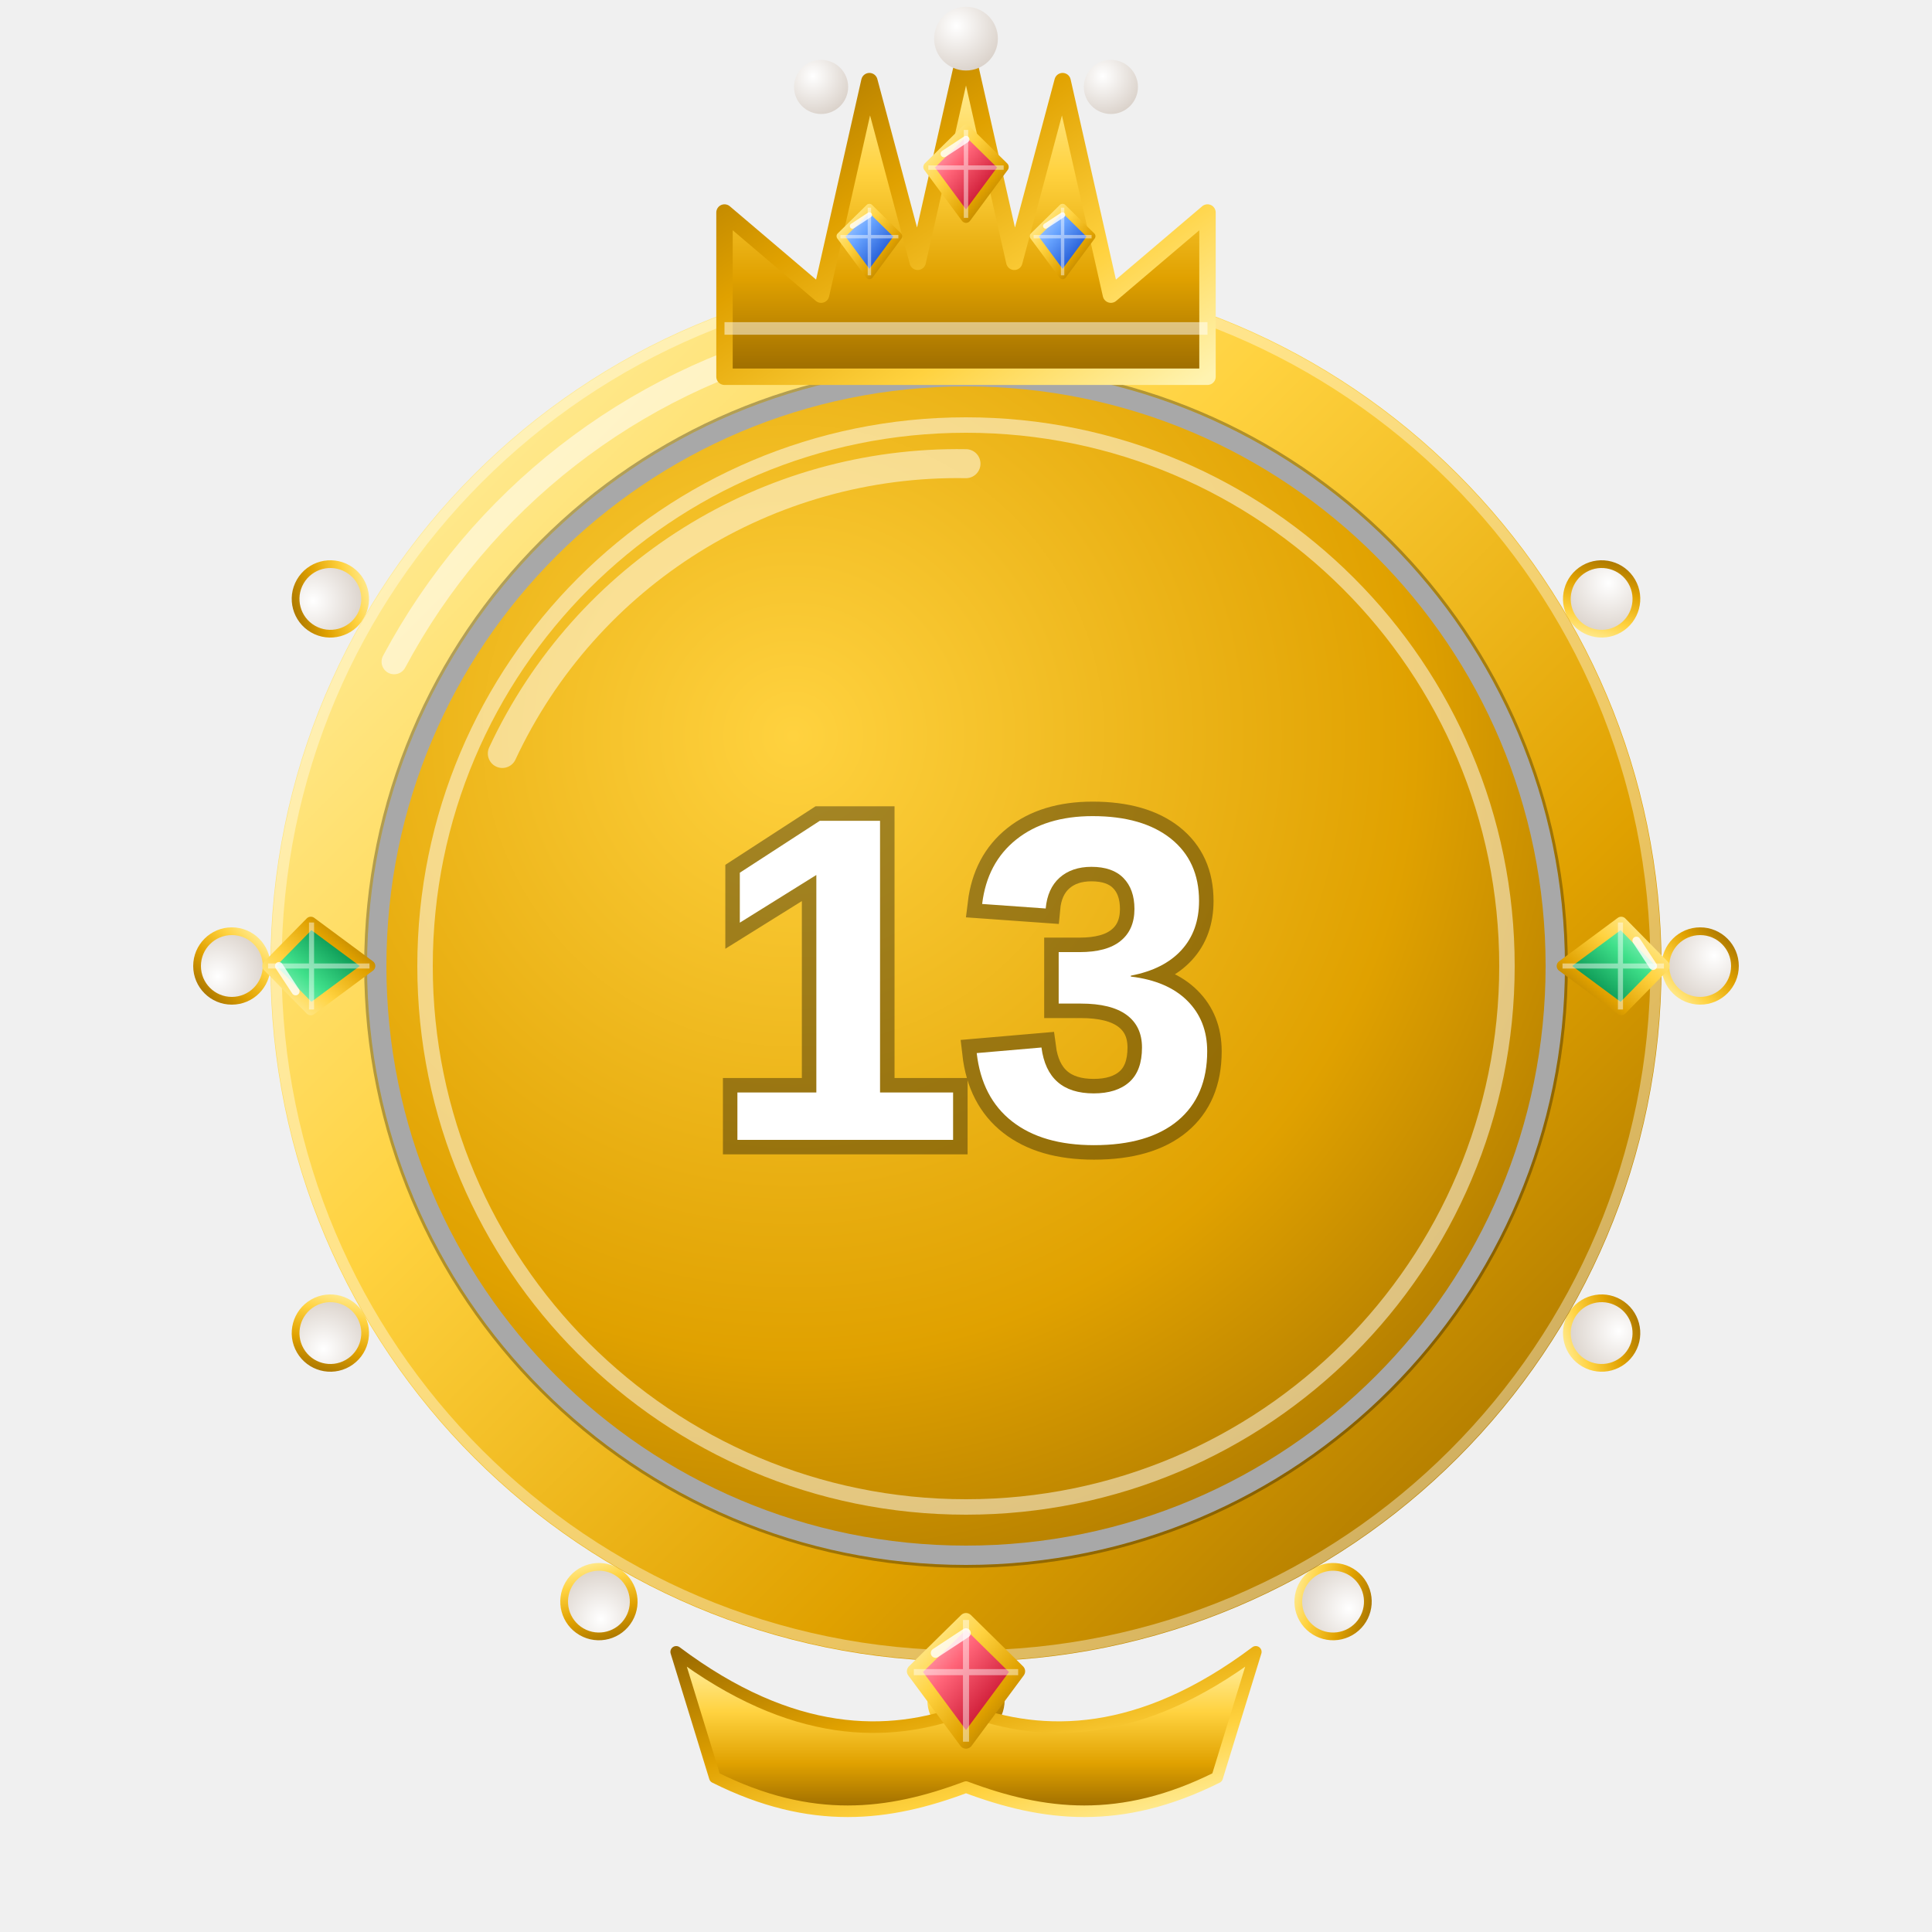
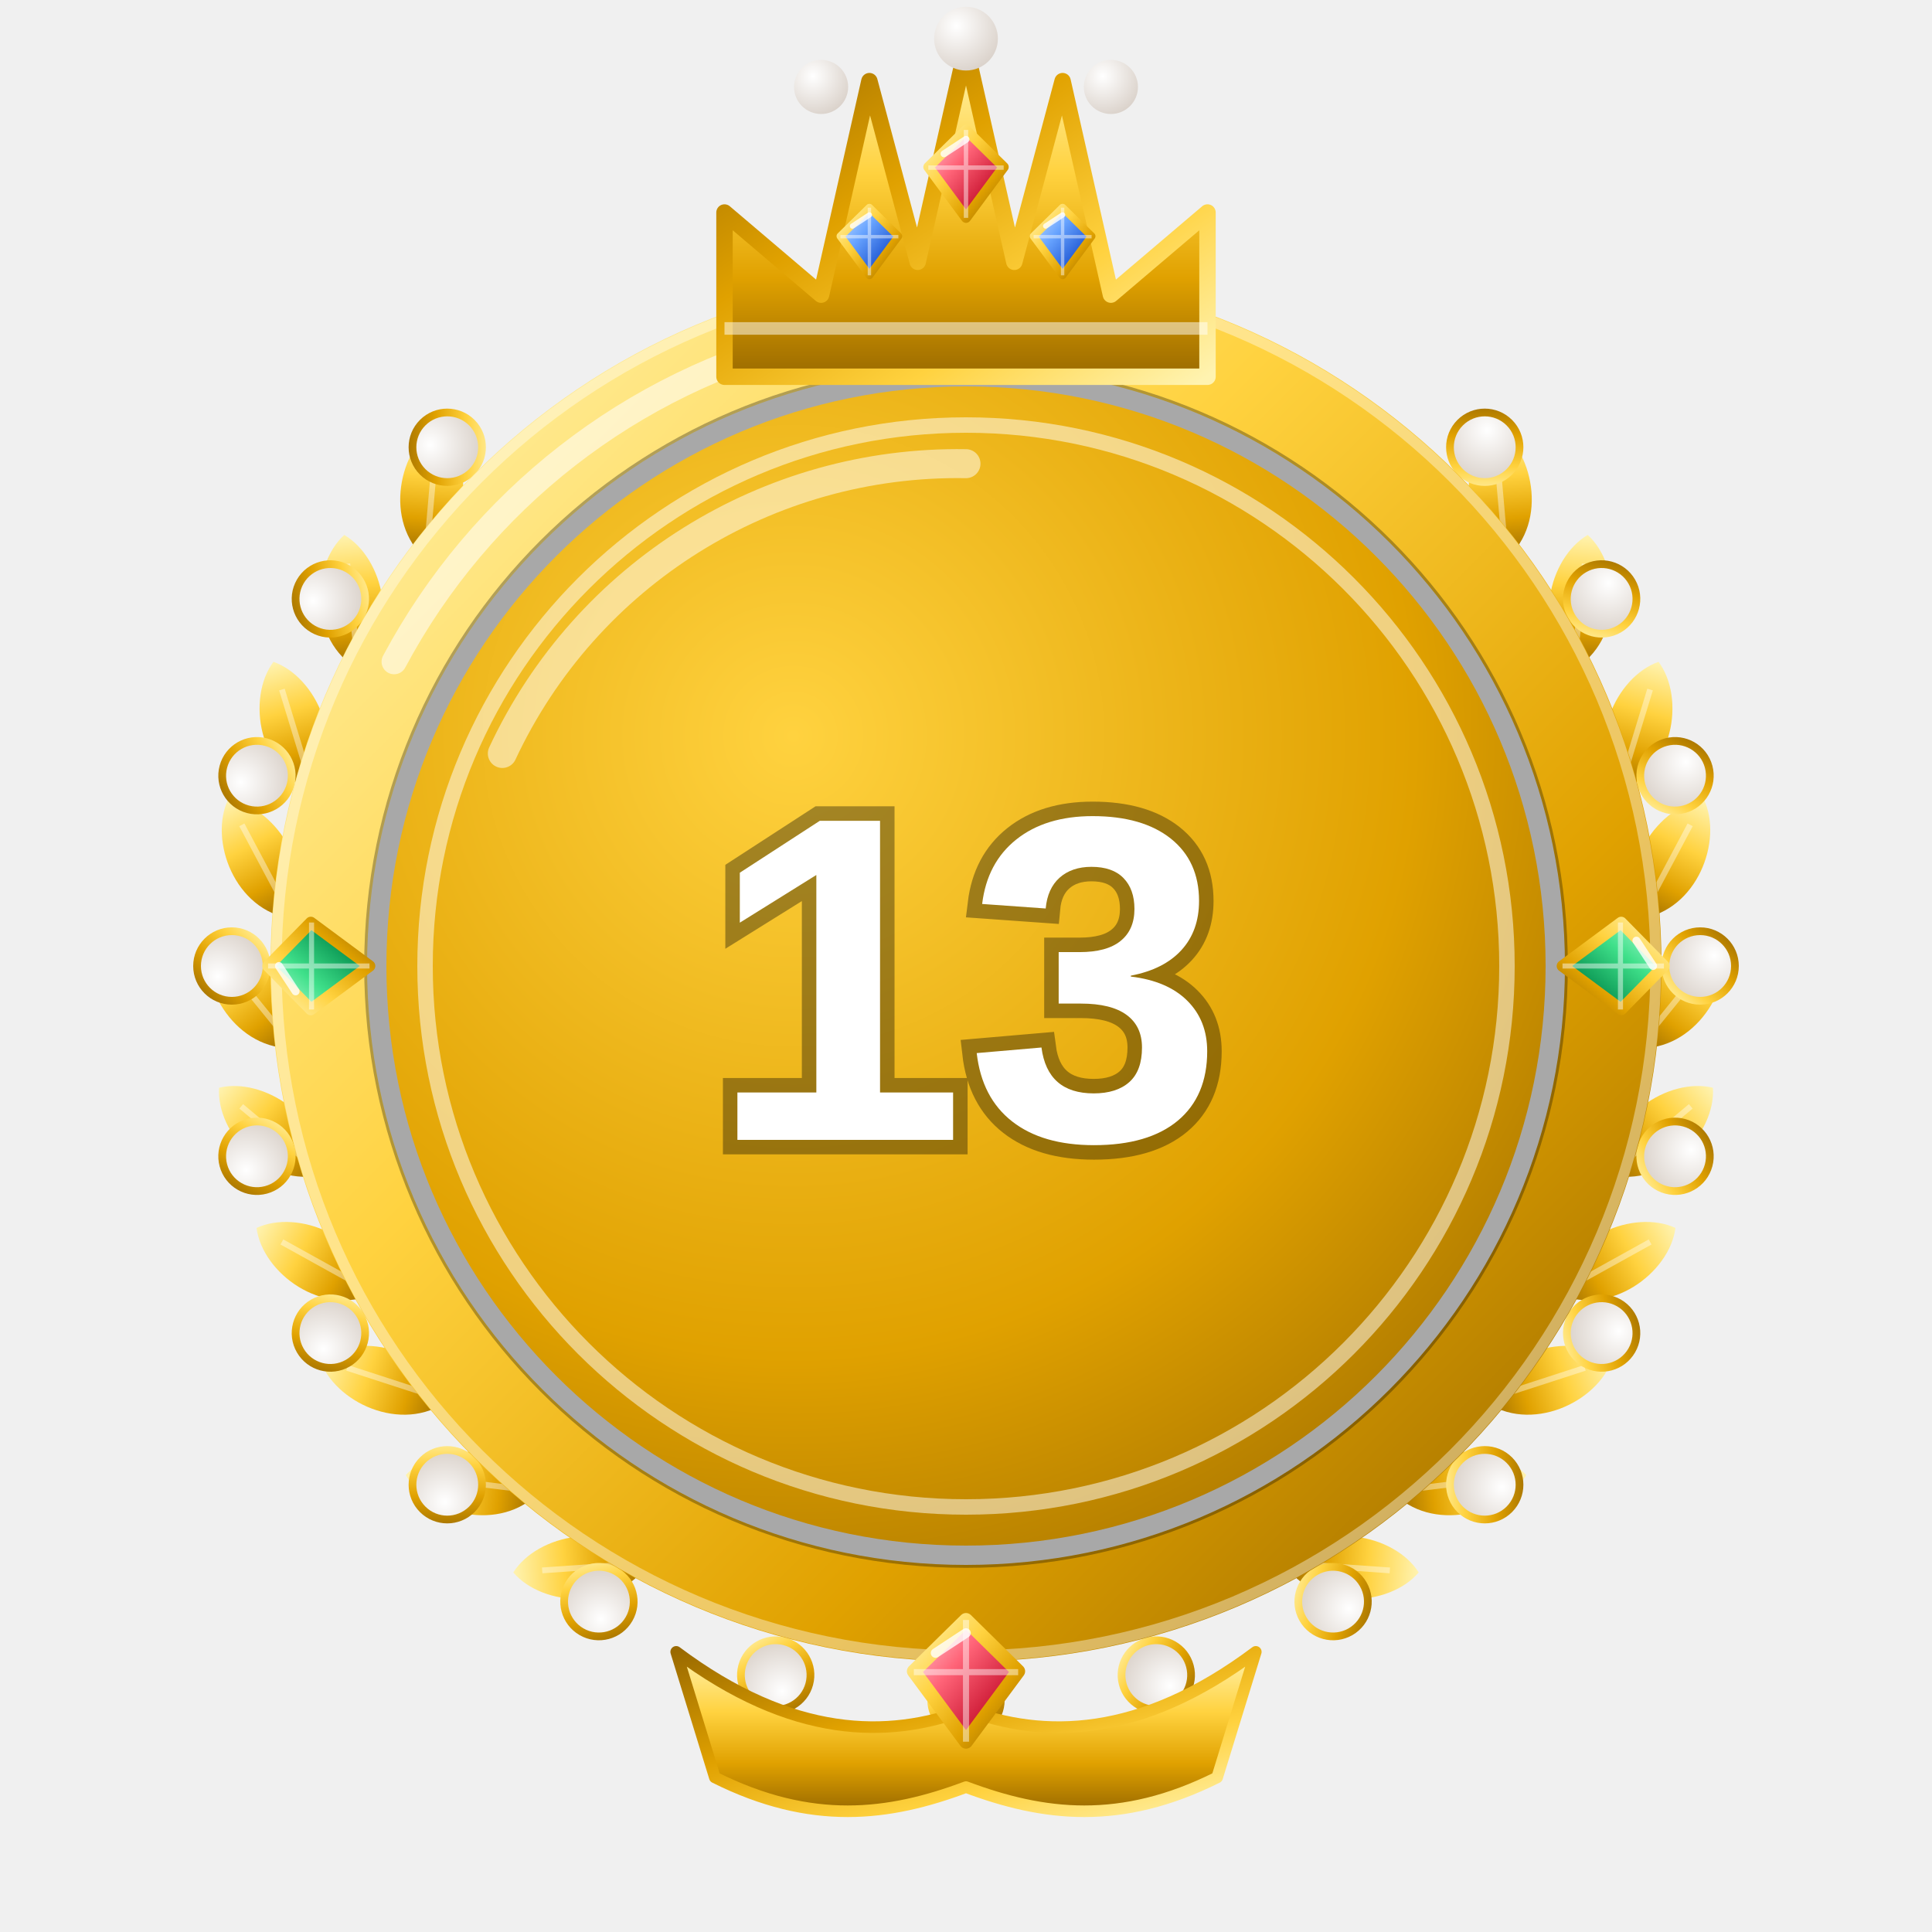
<svg xmlns="http://www.w3.org/2000/svg" viewBox="0 0 200 200">
  <defs>
    <linearGradient id="g" x1="0" y1="0" x2="1" y2="1">
      <stop offset="0" stop-color="#fff3b0" />
      <stop offset="0.38" stop-color="#ffd23f" />
      <stop offset="0.7" stop-color="#e0a100" />
      <stop offset="1" stop-color="#9a6a00" />
    </linearGradient>
    <linearGradient id="gv" x1="0" y1="0" x2="0" y2="1">
      <stop offset="0" stop-color="#fff3b0" />
      <stop offset="0.38" stop-color="#ffd23f" />
      <stop offset="0.7" stop-color="#e0a100" />
      <stop offset="1" stop-color="#9a6a00" />
    </linearGradient>
    <linearGradient id="gr" x1="0" y1="0" x2="1" y2="1">
      <stop offset="0" stop-color="#9a6a00" />
      <stop offset="0.38" stop-color="#e0a100" />
      <stop offset="0.7" stop-color="#ffd23f" />
      <stop offset="1" stop-color="#fff3b0" />
    </linearGradient>
    <linearGradient id="gold" x1="0" y1="0" x2="1" y2="1">
      <stop offset="0" stop-color="#fff3b0" />
      <stop offset="0.38" stop-color="#ffd23f" />
      <stop offset="0.7" stop-color="#e0a100" />
      <stop offset="1" stop-color="#9a6a00" />
    </linearGradient>
    <linearGradient id="cream" x1="0" y1="0" x2="0" y2="1">
      <stop offset="0" stop-color="#ffffff" />
      <stop offset="0.38" stop-color="#fff6e0" />
      <stop offset="0.7" stop-color="#f0dfb8" />
      <stop offset="1" stop-color="#cdb27a" />
    </linearGradient>
    <linearGradient id="gm-ruby" x1="0" y1="0" x2="1" y2="1">
      <stop offset="0" stop-color="#ffd6db" />
      <stop offset="0.38" stop-color="#ff6478" />
      <stop offset="0.7" stop-color="#d1203b" />
      <stop offset="1" stop-color="#7a0f22" />
    </linearGradient>
    <linearGradient id="gm-sapphire" x1="0" y1="0" x2="1" y2="1">
      <stop offset="0" stop-color="#d6e8ff" />
      <stop offset="0.38" stop-color="#68a4ff" />
      <stop offset="0.7" stop-color="#2a62d9" />
      <stop offset="1" stop-color="#142f7a" />
    </linearGradient>
    <linearGradient id="gm-emerald" x1="0" y1="0" x2="1" y2="1">
      <stop offset="0" stop-color="#c4ffe0" />
      <stop offset="0.38" stop-color="#3fe08a" />
      <stop offset="0.7" stop-color="#0f9d58" />
      <stop offset="1" stop-color="#06623a" />
    </linearGradient>
    <linearGradient id="gm-pearl" x1="0" y1="0" x2="1" y2="1">
      <stop offset="0" stop-color="#ffffff" />
      <stop offset="0.38" stop-color="#f4f1ee" />
      <stop offset="0.7" stop-color="#d9d2cc" />
      <stop offset="1" stop-color="#a89f98" />
    </linearGradient>
    <g id="gr1">
      <path d="M0 -7L6 -1.1L0 7L-6 -1.1Z" fill="url(#gm-ruby)" stroke="url(#gold)" stroke-width="1.6" stroke-linejoin="round" />
      <path d="M0-7L0 7M-6-1H6" stroke="#fff" stroke-opacity=".45" stroke-width=".7" />
      <path d="M-3.5-3.2L0-5.5" stroke="#fff" stroke-opacity=".8" stroke-width="1.1" stroke-linecap="round" />
    </g>
    <g id="gs1">
      <path d="M0 -7L6 -1.1L0 7L-6 -1.1Z" fill="url(#gm-sapphire)" stroke="url(#gold)" stroke-width="1.6" stroke-linejoin="round" />
      <path d="M0-7L0 7M-6-1H6" stroke="#fff" stroke-opacity=".45" stroke-width=".7" />
      <path d="M-3.5-3.2L0-5.5" stroke="#fff" stroke-opacity=".8" stroke-width="1.1" stroke-linecap="round" />
    </g>
    <g id="ge1">
      <path d="M0 -7L6 -1.1L0 7L-6 -1.1Z" fill="url(#gm-emerald)" stroke="url(#gold)" stroke-width="1.6" stroke-linejoin="round" />
      <path d="M0-7L0 7M-6-1H6" stroke="#fff" stroke-opacity=".45" stroke-width=".7" />
      <path d="M-3.5-3.2L0-5.5" stroke="#fff" stroke-opacity=".8" stroke-width="1.1" stroke-linecap="round" />
    </g>
    <radialGradient id="pe" cx=".35" cy=".3" r=".8">
      <stop offset="0" stop-color="#fff" />
      <stop offset="1" stop-color="#d8cfc7" />
    </radialGradient>
    <g id="p">
      <circle r="3.6" fill="url(#pe)" stroke="url(#gr)" stroke-width=".8" />
    </g>
+     <g id="lf">
+       <path d="M0 0C4.8 -3.5 3.8 -11.2 0 -14C-3.8 -11.2 -4.8 -3.5 0 0Z" fill="url(#gv)" />
+       <path d="M0-1V-11" stroke="#fff" stroke-opacity=".4" stroke-width=".6" />
+     </g>
    <g id="crown">
      <path d="M-25 0L-25 -17L-15 -8.5L-10 -30.6L-5 -11.9L0 -34L5 -11.9L10 -30.6L15 -8.5L25 -17L25 0Z" fill="url(#gv)" stroke="url(#gr)" stroke-width="1.7" stroke-linejoin="round" />
      <path d="M-25-5H25" stroke="#fff" stroke-opacity=".5" stroke-width="1.3" />
      <circle cx="-15" cy="-30" r="2.8" fill="url(#pe)" />
      <circle cx="0" cy="-35" r="3.3" fill="url(#pe)" />
      <circle cx="15" cy="-30" r="2.8" fill="url(#pe)" />
    </g>
    <g id="rib">
      <path d="M-30-3C-18 6-8 6 0 3C8 6 18 6 30-3L26 10C16 15 8 14 0 11C-8 14-16 15-26 10Z" fill="url(#gv)" stroke="url(#gr)" stroke-width="1.2" stroke-linejoin="round" />
    </g>
    <radialGradient id="med" cx=".35" cy=".3" r=".9">
      <stop offset="0" stop-color="#ffd23f" />
      <stop offset=".6" stop-color="#e0a100" />
      <stop offset="1" stop-color="#9a6a00" />
    </radialGradient>
  </defs>
+   <use href="#lf" transform="translate(132.9 161.8) rotate(94)" />
+   <use href="#lf" transform="translate(67.1 161.8) rotate(266) scale(-1 1)" />
+   <use href="#lf" transform="translate(144.1 154.4) rotate(83)" />
+   <use href="#lf" transform="translate(55.9 154.4) rotate(277) scale(-1 1)" />
+   <use href="#lf" transform="translate(153.6 145) rotate(72)" />
+   <use href="#lf" transform="translate(46.4 145) rotate(288) scale(-1 1)" />
+   <use href="#lf" transform="translate(161.2 133.9) rotate(61)" />
+   <use href="#lf" transform="translate(38.8 133.9) rotate(299) scale(-1 1)" />
+   <use href="#lf" transform="translate(166.6 121.6) rotate(50)" />
+   <use href="#lf" transform="translate(33.4 121.6) rotate(310) scale(-1 1)" />
+   <use href="#lf" transform="translate(169.5 108.5) rotate(39)" />
+   <use href="#lf" transform="translate(30.5 108.5) rotate(321) scale(-1 1)" />
+   <use href="#lf" transform="translate(169.8 95.1) rotate(28)" />
+   <use href="#lf" transform="translate(30.2 95.1) rotate(332) scale(-1 1)" />
+   <use href="#lf" transform="translate(167.6 81.9) rotate(17)" />
+   <use href="#lf" transform="translate(32.4 81.9) rotate(343) scale(-1 1)" />
+   <use href="#lf" transform="translate(162.9 69.3) rotate(6)" />
+   <use href="#lf" transform="translate(37.1 69.3) rotate(354) scale(-1 1)" />
+   <use href="#lf" transform="translate(155.9 57.9) rotate(-5)" />
+   <use href="#lf" transform="translate(44.1 57.9) rotate(365) scale(-1 1)" />
+   <use href="#p" transform="translate(153.7 46.3) rotate(45)" />
  <use href="#p" transform="translate(165.8 62) rotate(60)" />
+   <use href="#p" transform="translate(173.4 80.3) rotate(75)" />
  <use href="#p" transform="translate(176 100) rotate(90)" />
+   <use href="#p" transform="translate(173.4 119.7) rotate(105)" />
  <use href="#p" transform="translate(165.8 138) rotate(120)" />
+   <use href="#p" transform="translate(153.7 153.7) rotate(135)" />
  <use href="#p" transform="translate(138 165.8) rotate(150)" />
+   <use href="#p" transform="translate(119.7 173.4) rotate(165)" />
  <use href="#p" transform="translate(100 176) rotate(180)" />
+   <use href="#p" transform="translate(80.3 173.4) rotate(195)" />
  <use href="#p" transform="translate(62 165.8) rotate(210)" />
+   <use href="#p" transform="translate(46.3 153.7) rotate(225)" />
  <use href="#p" transform="translate(34.2 138) rotate(240)" />
+   <use href="#p" transform="translate(26.6 119.7) rotate(255)" />
  <use href="#p" transform="translate(24 100) rotate(270)" />
+   <use href="#p" transform="translate(26.6 80.3) rotate(285)" />
  <use href="#p" transform="translate(34.2 62) rotate(300)" />
+   <use href="#p" transform="translate(46.3 46.3) rotate(315)" />
  <circle cx="100" cy="100" r="67" fill="none" stroke="url(#g)" stroke-width="10" />
  <circle cx="100" cy="100" r="61" fill="none" stroke="#000" stroke-opacity=".3" stroke-width="2.6" />
  <circle cx="100" cy="100" r="71.4" fill="none" stroke="#fff" stroke-opacity=".38" stroke-width="1.1" />
  <path d="M40.8 68.5A67 67 0 0 1 83.8 35" fill="none" stroke="#fff" stroke-opacity=".55" stroke-width="2.6" stroke-linecap="round" />
  <use href="#rib" transform="translate(100 174)" />
  <use href="#gr1" transform="translate(100 174) scale(0.9)" />
  <use href="#crown" transform="translate(100 39)" />
  <use href="#gs1" transform="translate(90 25) scale(0.5)" />
  <use href="#gr1" transform="translate(100 18) scale(0.65)" />
  <use href="#gs1" transform="translate(110 25) scale(0.5)" />
  <use href="#ge1" transform="translate(167 100) rotate(90) scale(0.75)" />
  <use href="#ge1" transform="translate(33 100) rotate(270) scale(0.75)" />
  <circle cx="100" cy="100" r="60" fill="url(#med)" />
  <circle cx="100" cy="100" r="56" fill="none" stroke="#fff" stroke-opacity=".5" stroke-width="1.6" />
  <path d="M52 78A52 52 0 0 1 100 48" fill="none" stroke="#fff" stroke-opacity=".5" stroke-width="3" stroke-linecap="round" />
  <text x="100" y="118" text-anchor="middle" font-family="Nunito,Arial,Helvetica,sans-serif" font-weight="900" font-size="48" fill="#fff" stroke="#000" stroke-opacity=".35" stroke-width="3" paint-order="stroke">13</text>
</svg>
